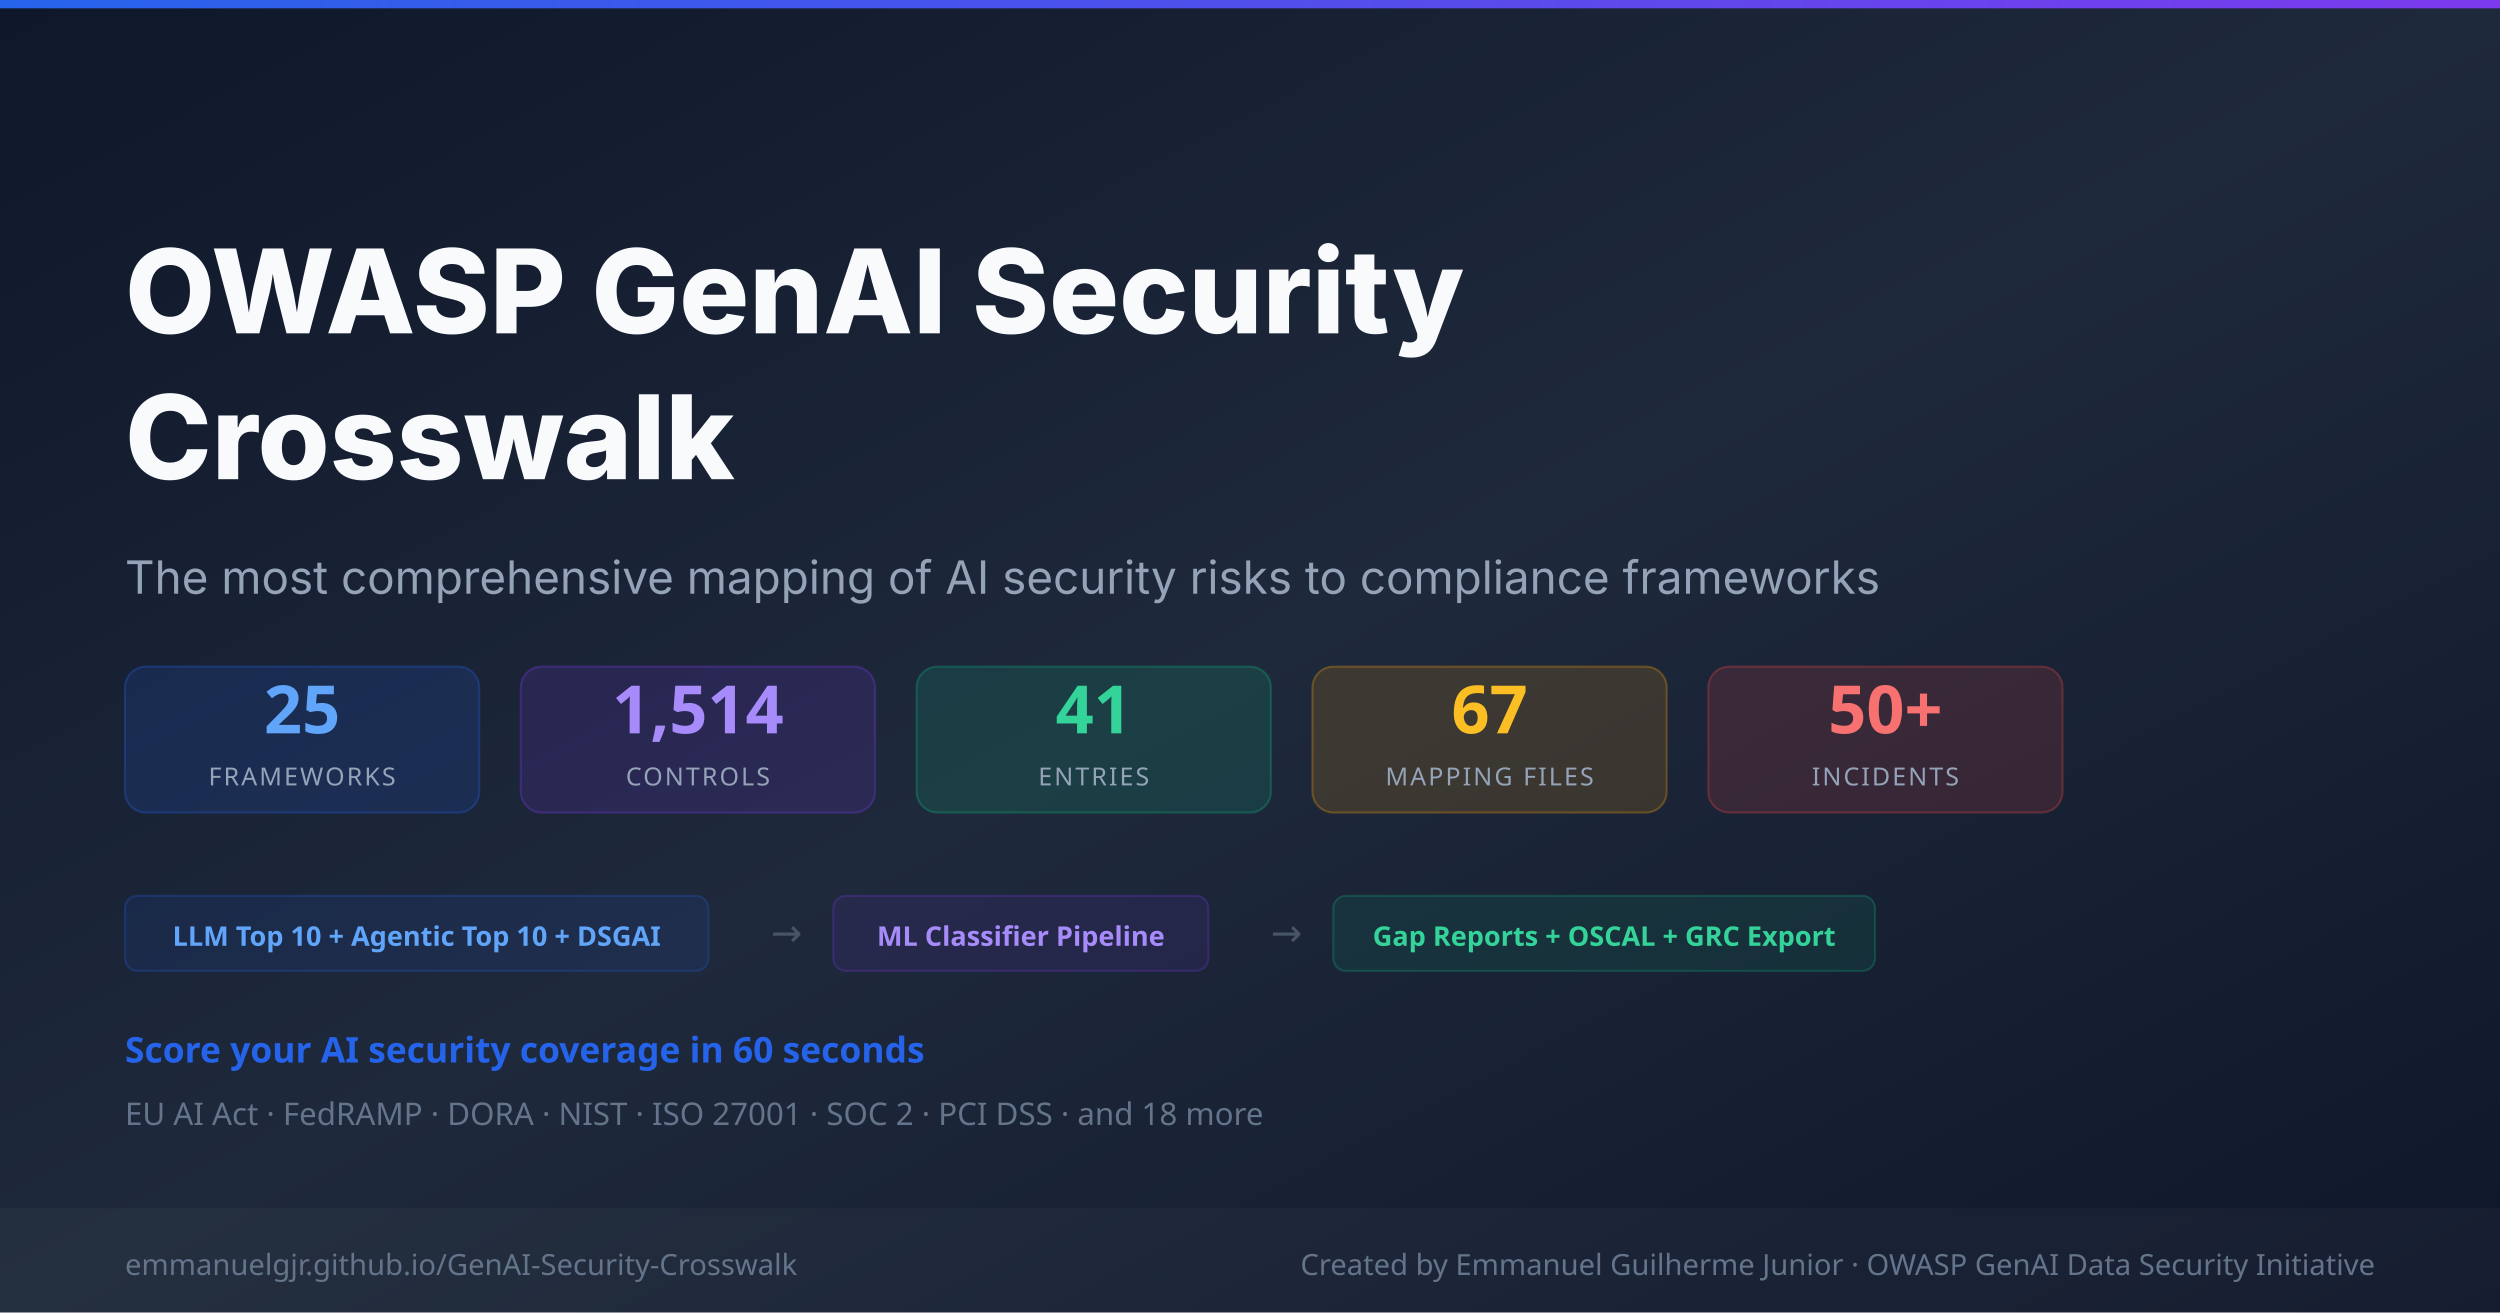
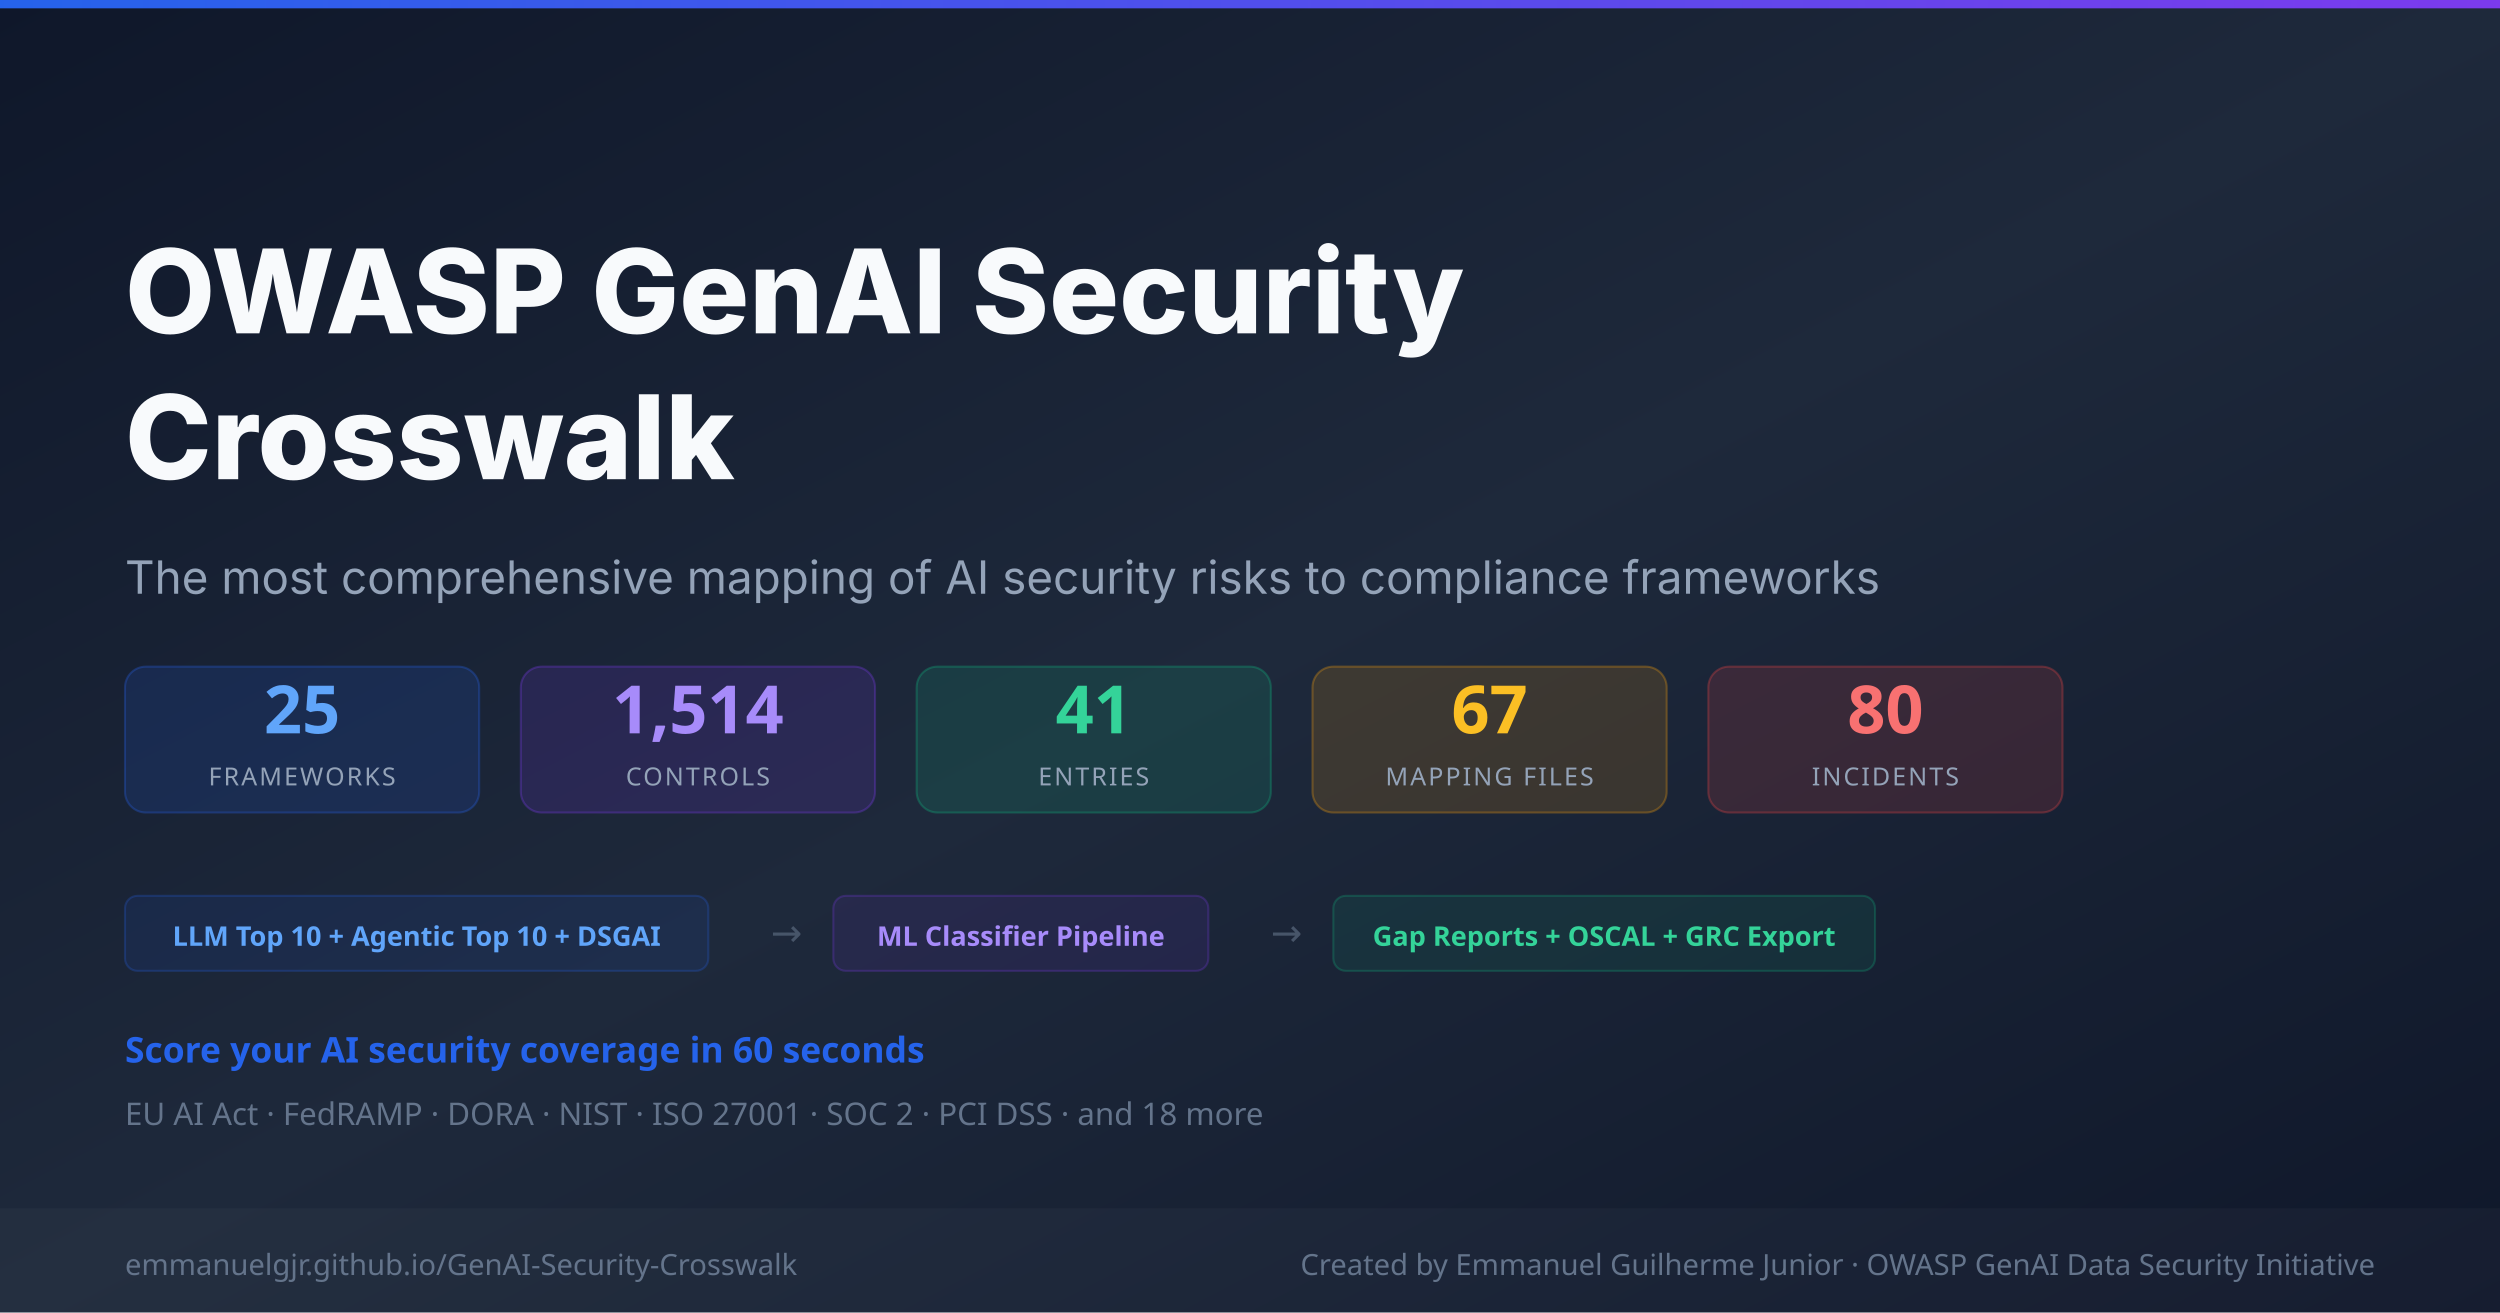
<svg xmlns="http://www.w3.org/2000/svg" width="1200" height="630" viewBox="0 0 1200 630">
  <defs>
    <linearGradient id="bg" x1="0%" y1="0%" x2="100%" y2="100%">
      <stop offset="0%" style="stop-color:#0f172a" />
      <stop offset="50%" style="stop-color:#1e293b" />
      <stop offset="100%" style="stop-color:#0f172a" />
    </linearGradient>
    <linearGradient id="accent" x1="0%" y1="0%" x2="100%" y2="0%">
      <stop offset="0%" style="stop-color:#2563eb" />
      <stop offset="100%" style="stop-color:#7c3aed" />
    </linearGradient>
  </defs>
  <rect width="1200" height="630" fill="url(#bg)" />
  <rect y="0" width="1200" height="4" fill="url(#accent)" />
  <text x="60" y="160" font-family="system-ui,-apple-system,sans-serif" font-size="56" font-weight="800" fill="#f8fafc">OWASP GenAI Security</text>
  <text x="60" y="230" font-family="system-ui,-apple-system,sans-serif" font-size="56" font-weight="800" fill="#f8fafc">Crosswalk</text>
  <text x="60" y="285" font-family="system-ui,-apple-system,sans-serif" font-size="22" fill="#94a3b8">The most comprehensive mapping of AI security risks to compliance frameworks</text>
  <rect x="60" y="320" width="170" height="70" rx="10" fill="rgba(37,99,235,0.15)" stroke="rgba(37,99,235,0.3)" stroke-width="1" />
  <text x="145" y="352" font-family="system-ui,sans-serif" font-size="32" font-weight="800" fill="#60a5fa" text-anchor="middle">25</text>
  <text x="145" y="377" font-family="system-ui,sans-serif" font-size="12" fill="#94a3b8" text-anchor="middle" letter-spacing="1">FRAMEWORKS</text>
  <rect x="250" y="320" width="170" height="70" rx="10" fill="rgba(124,58,237,0.15)" stroke="rgba(124,58,237,0.3)" stroke-width="1" />
  <text x="335" y="352" font-family="system-ui,sans-serif" font-size="32" font-weight="800" fill="#a78bfa" text-anchor="middle">1,514</text>
  <text x="335" y="377" font-family="system-ui,sans-serif" font-size="12" fill="#94a3b8" text-anchor="middle" letter-spacing="1">CONTROLS</text>
  <rect x="440" y="320" width="170" height="70" rx="10" fill="rgba(16,185,129,0.15)" stroke="rgba(16,185,129,0.3)" stroke-width="1" />
  <text x="525" y="352" font-family="system-ui,sans-serif" font-size="32" font-weight="800" fill="#34d399" text-anchor="middle">41</text>
  <text x="525" y="377" font-family="system-ui,sans-serif" font-size="12" fill="#94a3b8" text-anchor="middle" letter-spacing="1">ENTRIES</text>
  <rect x="630" y="320" width="170" height="70" rx="10" fill="rgba(245,158,11,0.15)" stroke="rgba(245,158,11,0.3)" stroke-width="1" />
  <text x="715" y="352" font-family="system-ui,sans-serif" font-size="32" font-weight="800" fill="#fbbf24" text-anchor="middle">67</text>
  <text x="715" y="377" font-family="system-ui,sans-serif" font-size="12" fill="#94a3b8" text-anchor="middle" letter-spacing="1">MAPPING FILES</text>
  <rect x="820" y="320" width="170" height="70" rx="10" fill="rgba(239,68,68,0.15)" stroke="rgba(239,68,68,0.3)" stroke-width="1" />
-   <text x="905" y="352" font-family="system-ui,sans-serif" font-size="32" font-weight="800" fill="#f87171" text-anchor="middle">50+</text>
+   <text x="905" y="352" font-family="system-ui,sans-serif" font-size="32" font-weight="800" fill="#f87171" text-anchor="middle">80</text>
  <text x="905" y="377" font-family="system-ui,sans-serif" font-size="12" fill="#94a3b8" text-anchor="middle" letter-spacing="1">INCIDENTS</text>
  <rect x="60" y="430" width="280" height="36" rx="6" fill="rgba(37,99,235,0.1)" stroke="rgba(37,99,235,0.25)" stroke-width="1" />
  <text x="200" y="454" font-family="system-ui,sans-serif" font-size="13" fill="#60a5fa" text-anchor="middle" font-weight="600">LLM Top 10 + Agentic Top 10 + DSGAI</text>
  <text x="370" y="454" font-family="system-ui,sans-serif" font-size="18" fill="#475569">→</text>
  <rect x="400" y="430" width="180" height="36" rx="6" fill="rgba(124,58,237,0.1)" stroke="rgba(124,58,237,0.25)" stroke-width="1" />
  <text x="490" y="454" font-family="system-ui,sans-serif" font-size="13" fill="#a78bfa" text-anchor="middle" font-weight="600">ML Classifier Pipeline</text>
  <text x="610" y="454" font-family="system-ui,sans-serif" font-size="18" fill="#475569">→</text>
  <rect x="640" y="430" width="260" height="36" rx="6" fill="rgba(16,185,129,0.1)" stroke="rgba(16,185,129,0.25)" stroke-width="1" />
  <text x="770" y="454" font-family="system-ui,sans-serif" font-size="13" fill="#34d399" text-anchor="middle" font-weight="600">Gap Reports + OSCAL + GRC Export</text>
  <text x="60" y="510" font-family="system-ui,sans-serif" font-size="17" fill="#2563eb" font-weight="600">Score your AI security coverage in 60 seconds</text>
  <text x="60" y="540" font-family="system-ui,sans-serif" font-size="15" fill="#64748b">EU AI Act  ·  FedRAMP  ·  DORA  ·  NIST  ·  ISO 27001  ·  SOC 2  ·  PCI DSS  ·  and 18 more</text>
  <rect y="580" width="1200" height="50" fill="rgba(255,255,255,0.03)" />
  <text x="60" y="612" font-family="system-ui,sans-serif" font-size="14" fill="#64748b">emmanuelgjr.github.io/GenAI-Security-Crosswalk</text>
  <text x="1140" y="612" font-family="system-ui,sans-serif" font-size="14" fill="#64748b" text-anchor="end">Created by Emmanuel Guilherme Junior  ·  OWASP GenAI Data Security Initiative</text>
</svg>
